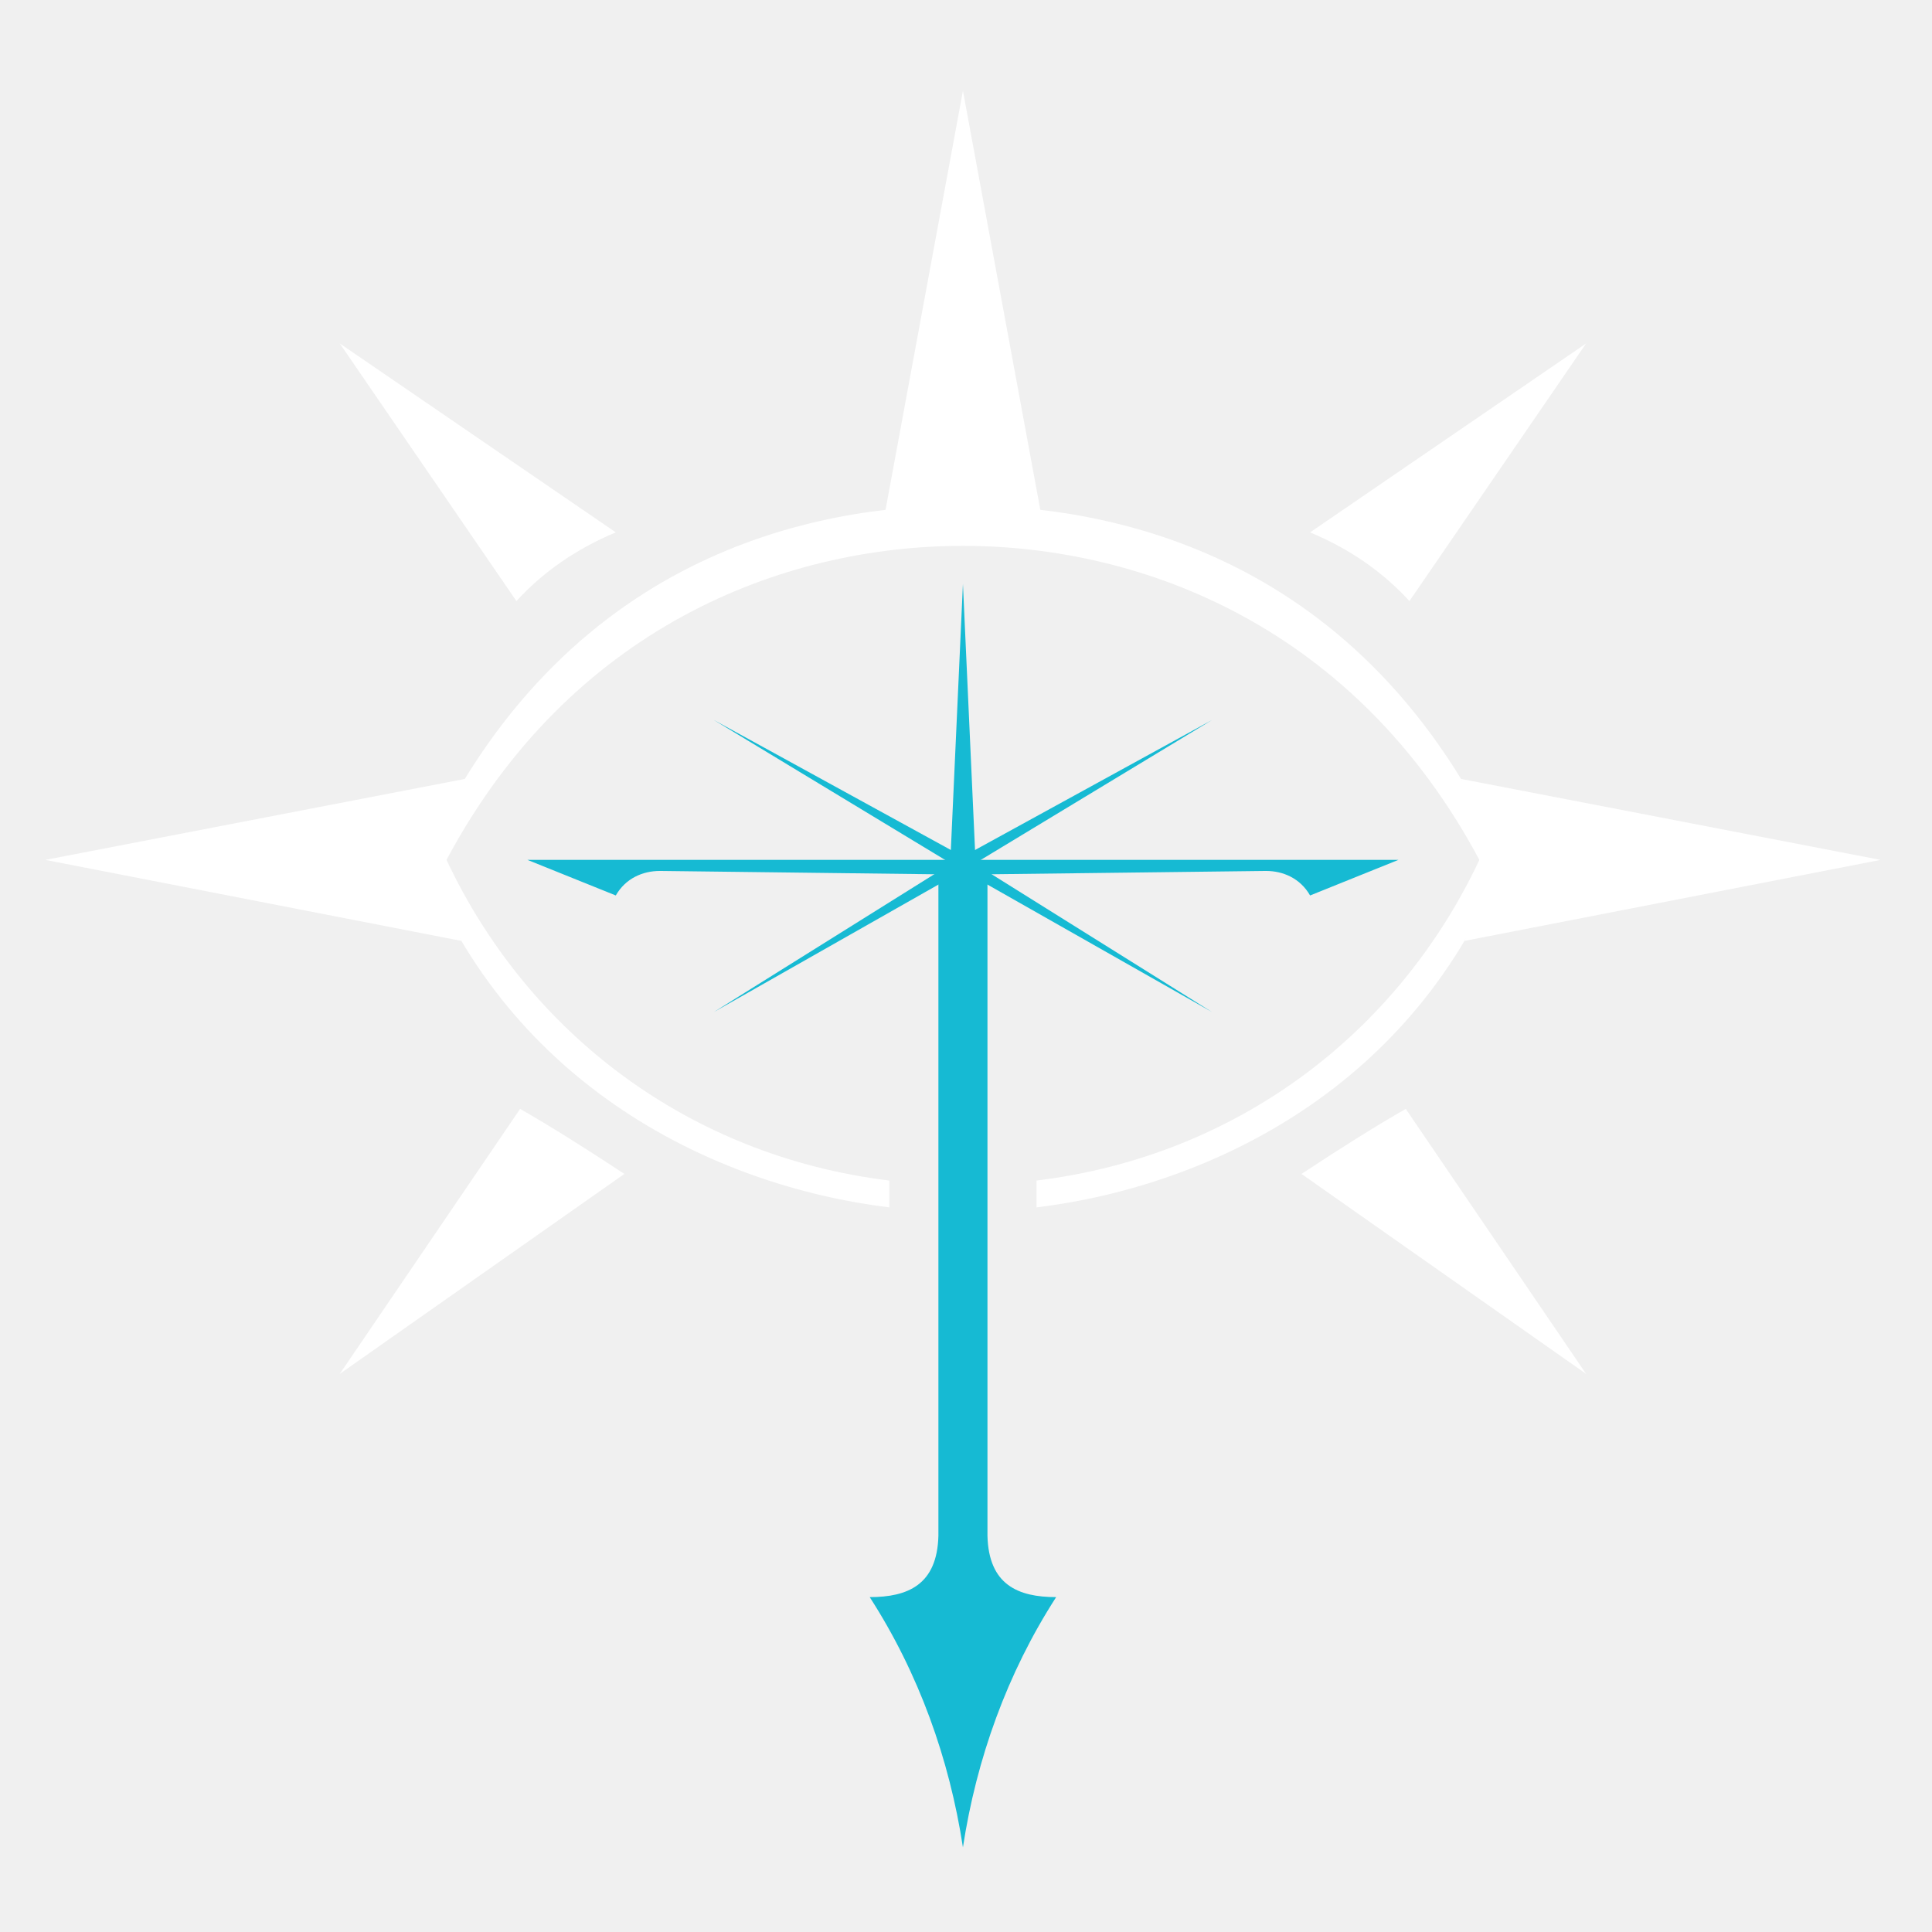
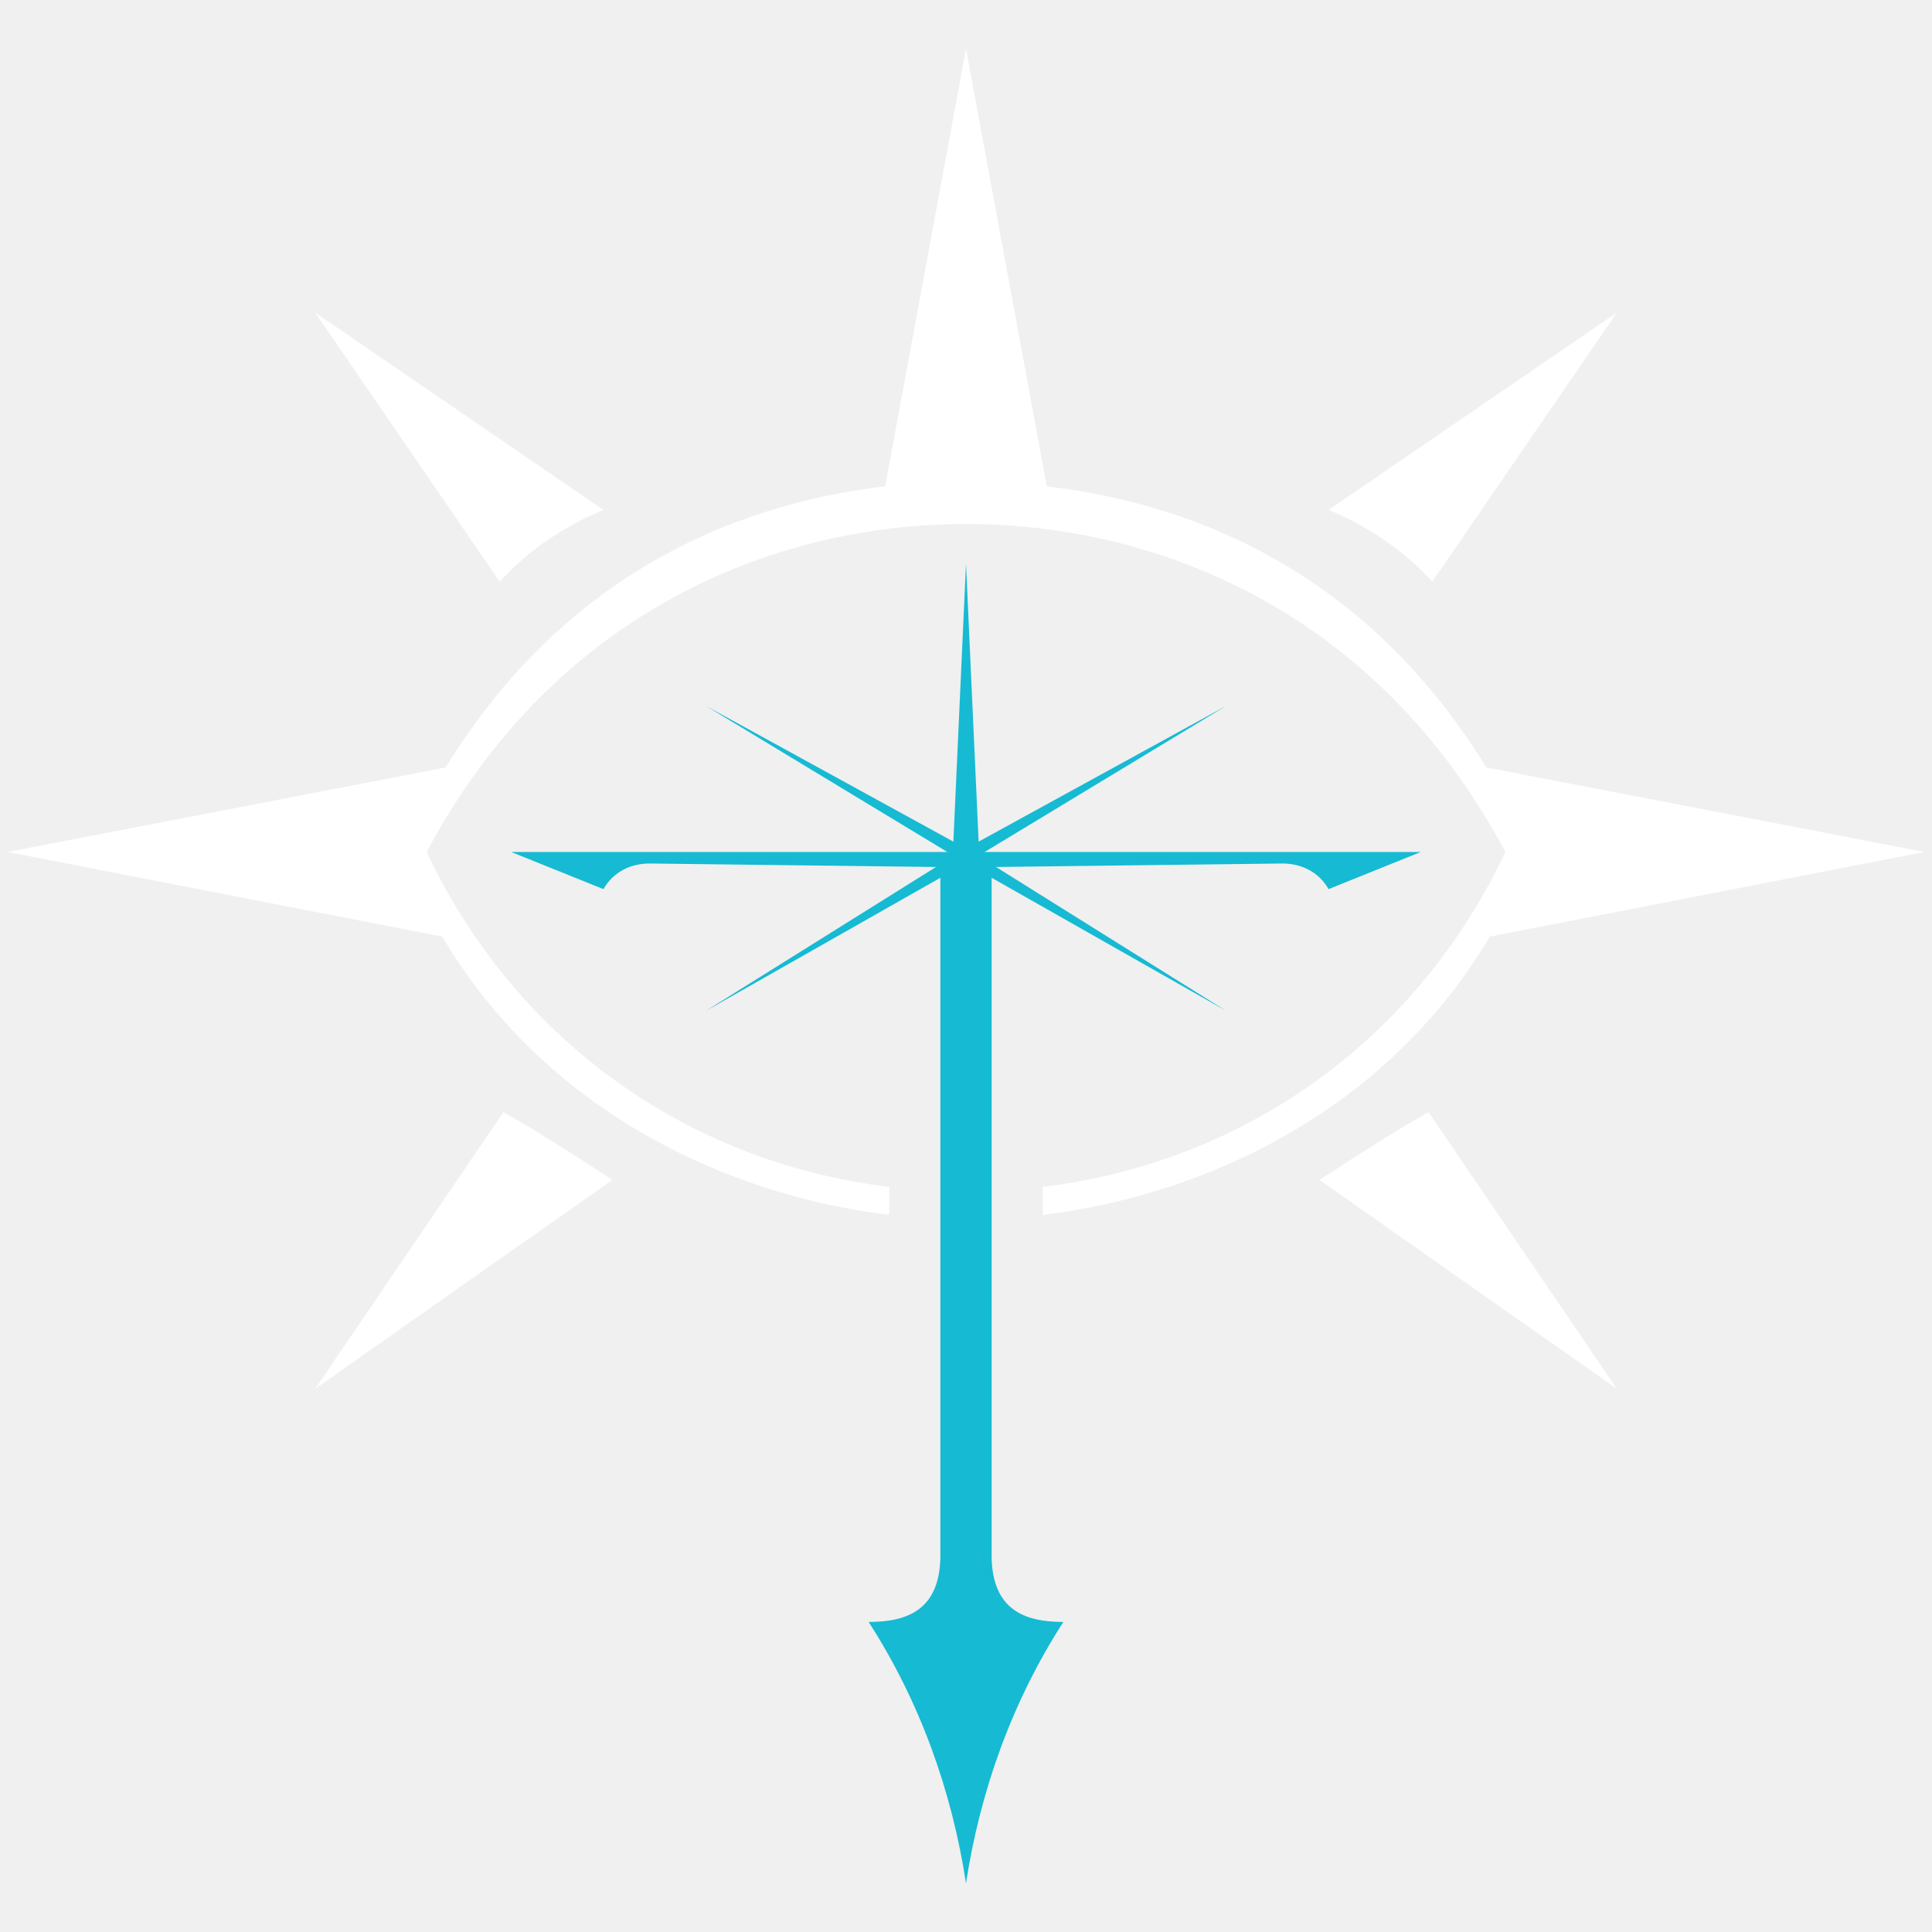
- <svg xmlns="http://www.w3.org/2000/svg" viewBox="176 176 1575 1575">
+ <svg xmlns="http://www.w3.org/2000/svg" viewBox="207 212 1508 1508">
  <g fill="#FFFFFF">
    <path d="M901,1160.3 C758,1142.7 591.8,1061.2 520,877 C633.7,626.3 841.7,588 961,588 C1080.3,588 1288.3,626.3 1402,877 C1330.2,1061.2 1164,1142.7 1021,1160.3 L1021,1138.4 C1183.7,1118.6 1315.3,1018.8 1382,877 C1281.1,687.9 1108.4,621 961,621 C813.6,621 640.9,687.9 540,877 C606.7,1018.8 738.3,1118.6 901,1138.4 Z" />
    <path d="M961,250 L1026,602 L896,602 Z" />
    <path d="M213,877 L555,811 L530,877 L552,943 Z" />
    <path d="M1709,877 L1367,811 L1392,877 L1370,943 Z" />
    <path d="M453,456 L678,610 Q630,630 597,666 Z" />
    <path d="M1469,456 L1244,610 Q1292,630 1325,666 Z" />
    <path d="M453,1296 L600,1080 Q635,1100 685,1133 Z" />
    <path d="M1469,1296 L1322,1080 Q1287,1100 1237,1133 Z" />
  </g>
  <g fill="#16BAD3">
    <path d="M961,652 L971,872 L981,895 L981,1428 C982,1468 1006,1478 1037,1478 C997,1540 972,1610 961,1682 C950,1610 925,1540 885,1478 C916,1478 940,1468 941,1428 L941,895 L951,872 Z" />
    <path d="M606,877 L1316,877 L1244,906 C1236,892 1222,886 1208,886 L961,889 L714,886 C700,886 686,892 678,906 Z" />
    <path d="M963.5,875.7 L758,763 L958.5,884.3 Z" />
    <path d="M963.5,884.3 L1164,763 L958.5,875.7 Z" />
    <path d="M958.4,875.7 L758,1001 L963.6,884.3 Z" />
    <path d="M958.4,884.3 L1164,1001 L963.6,875.7 Z" />
  </g>
</svg>
